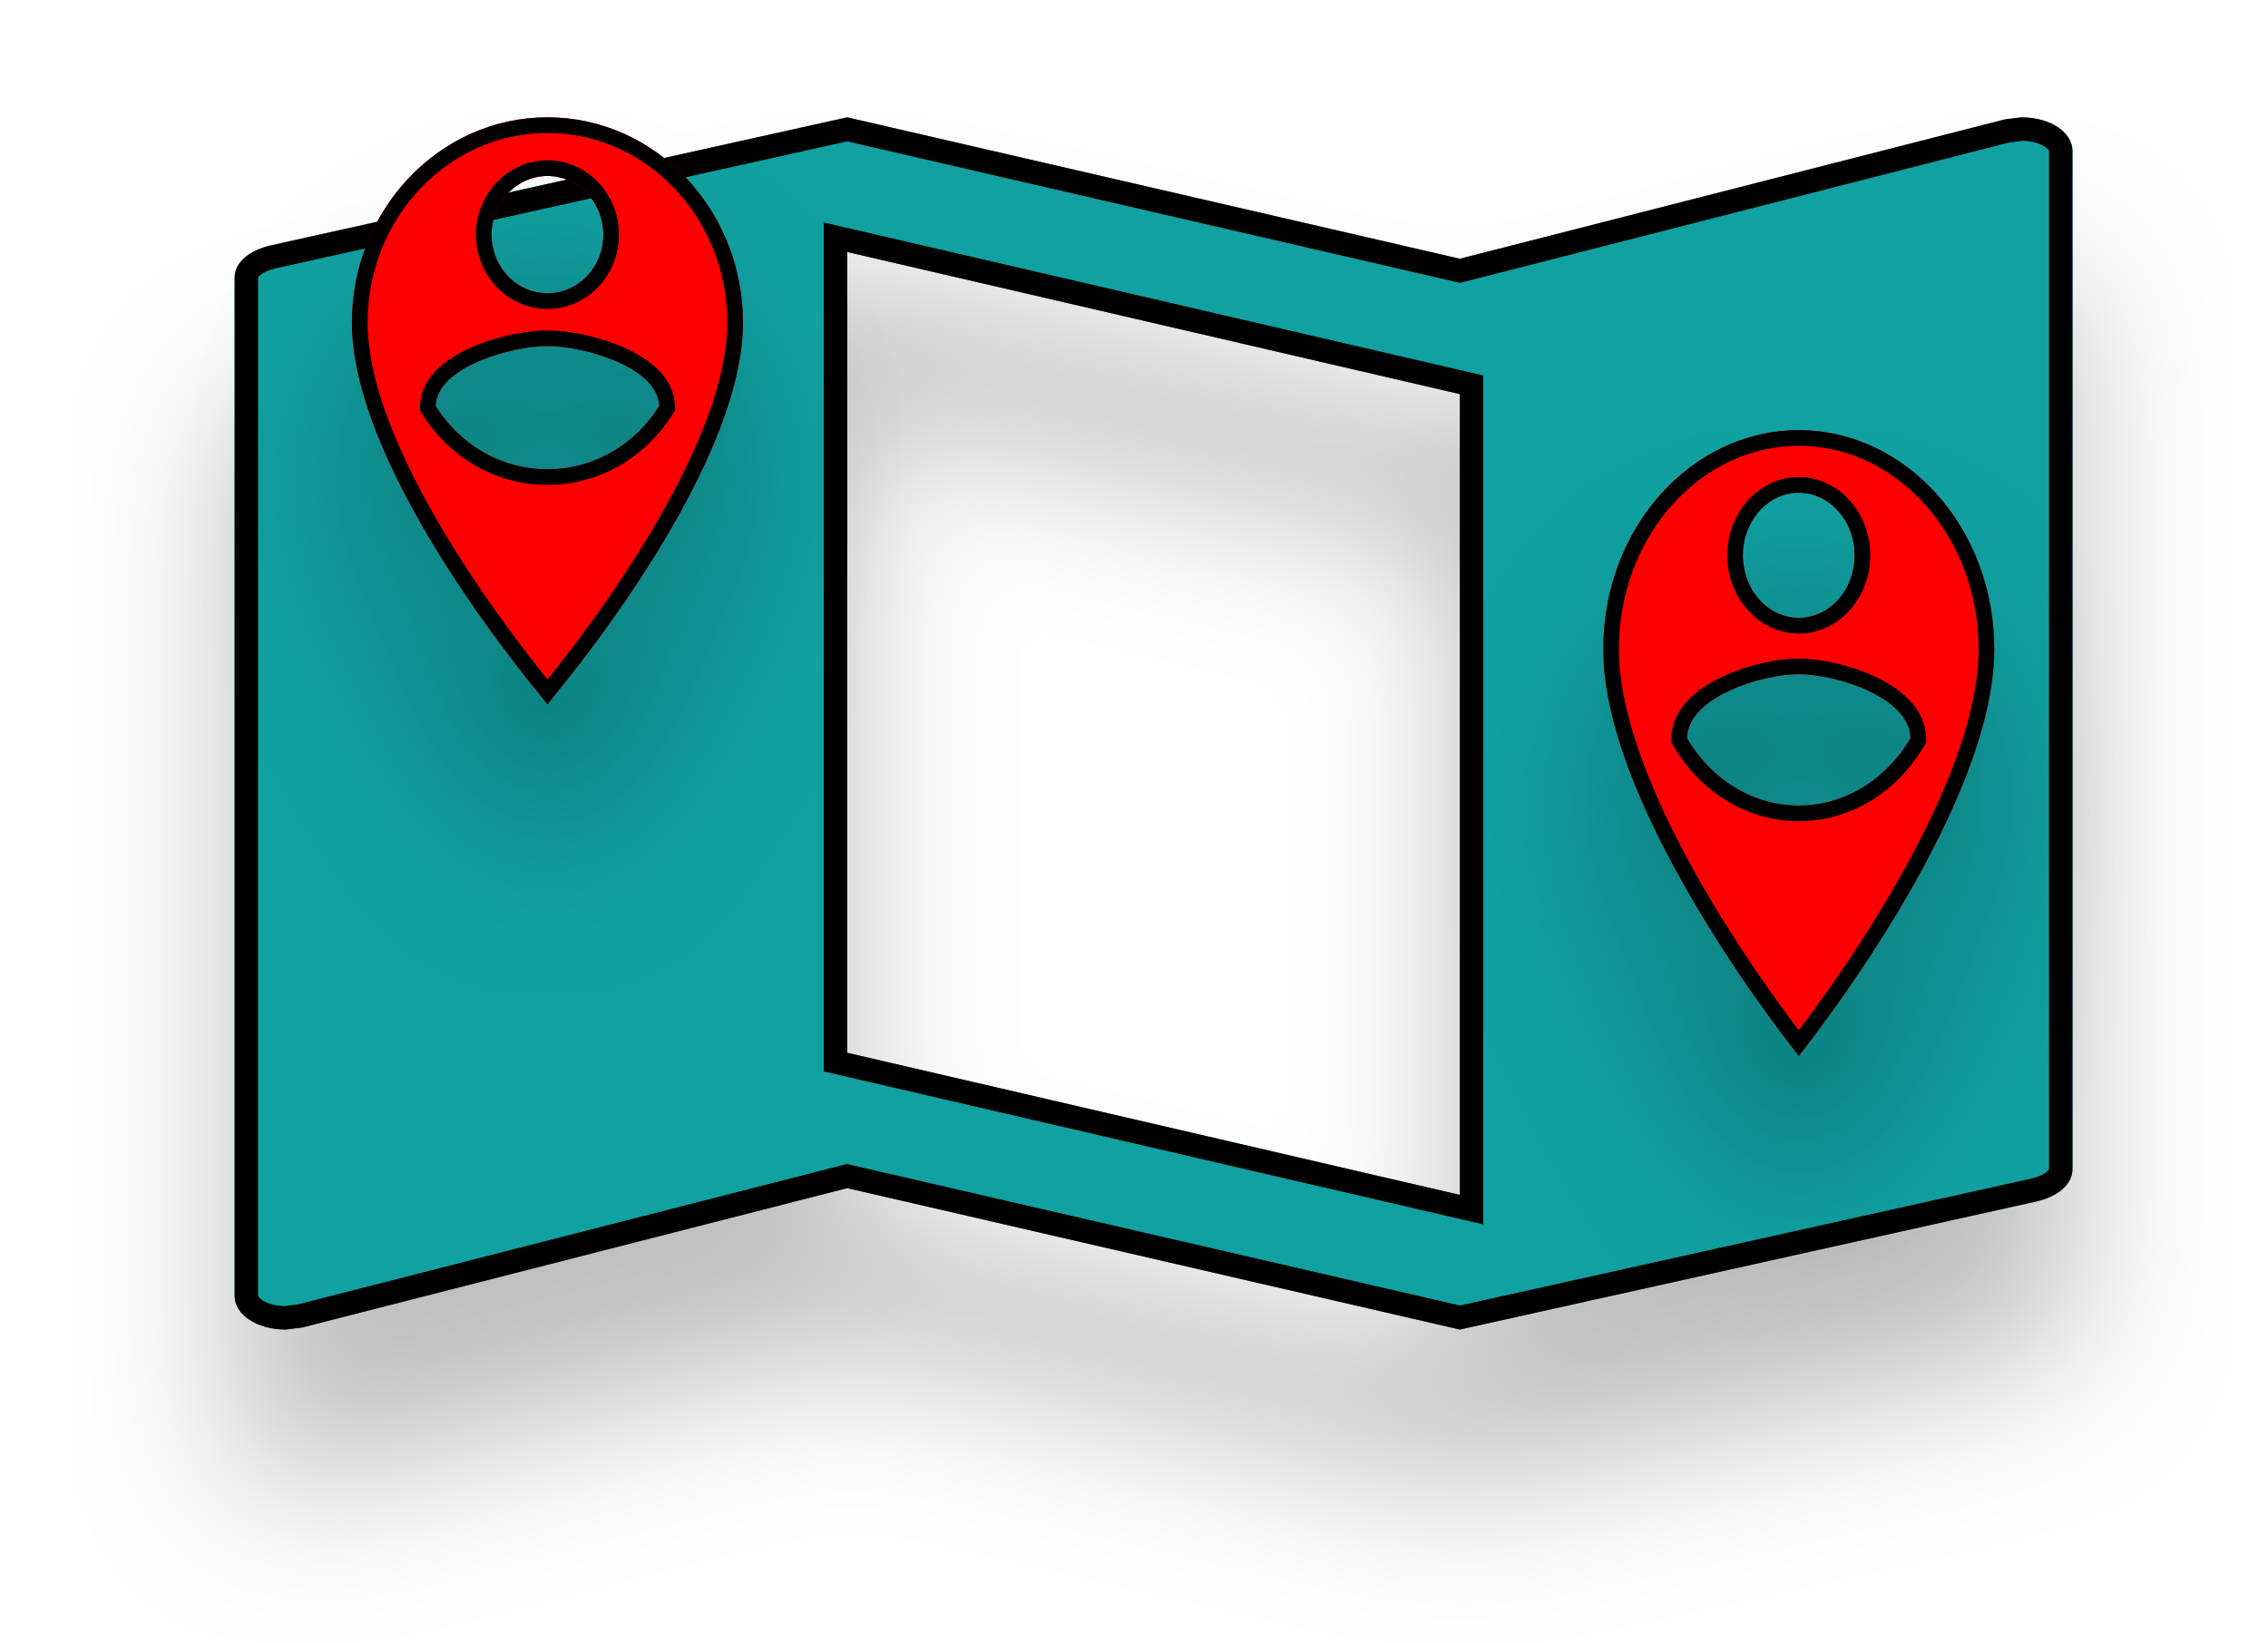
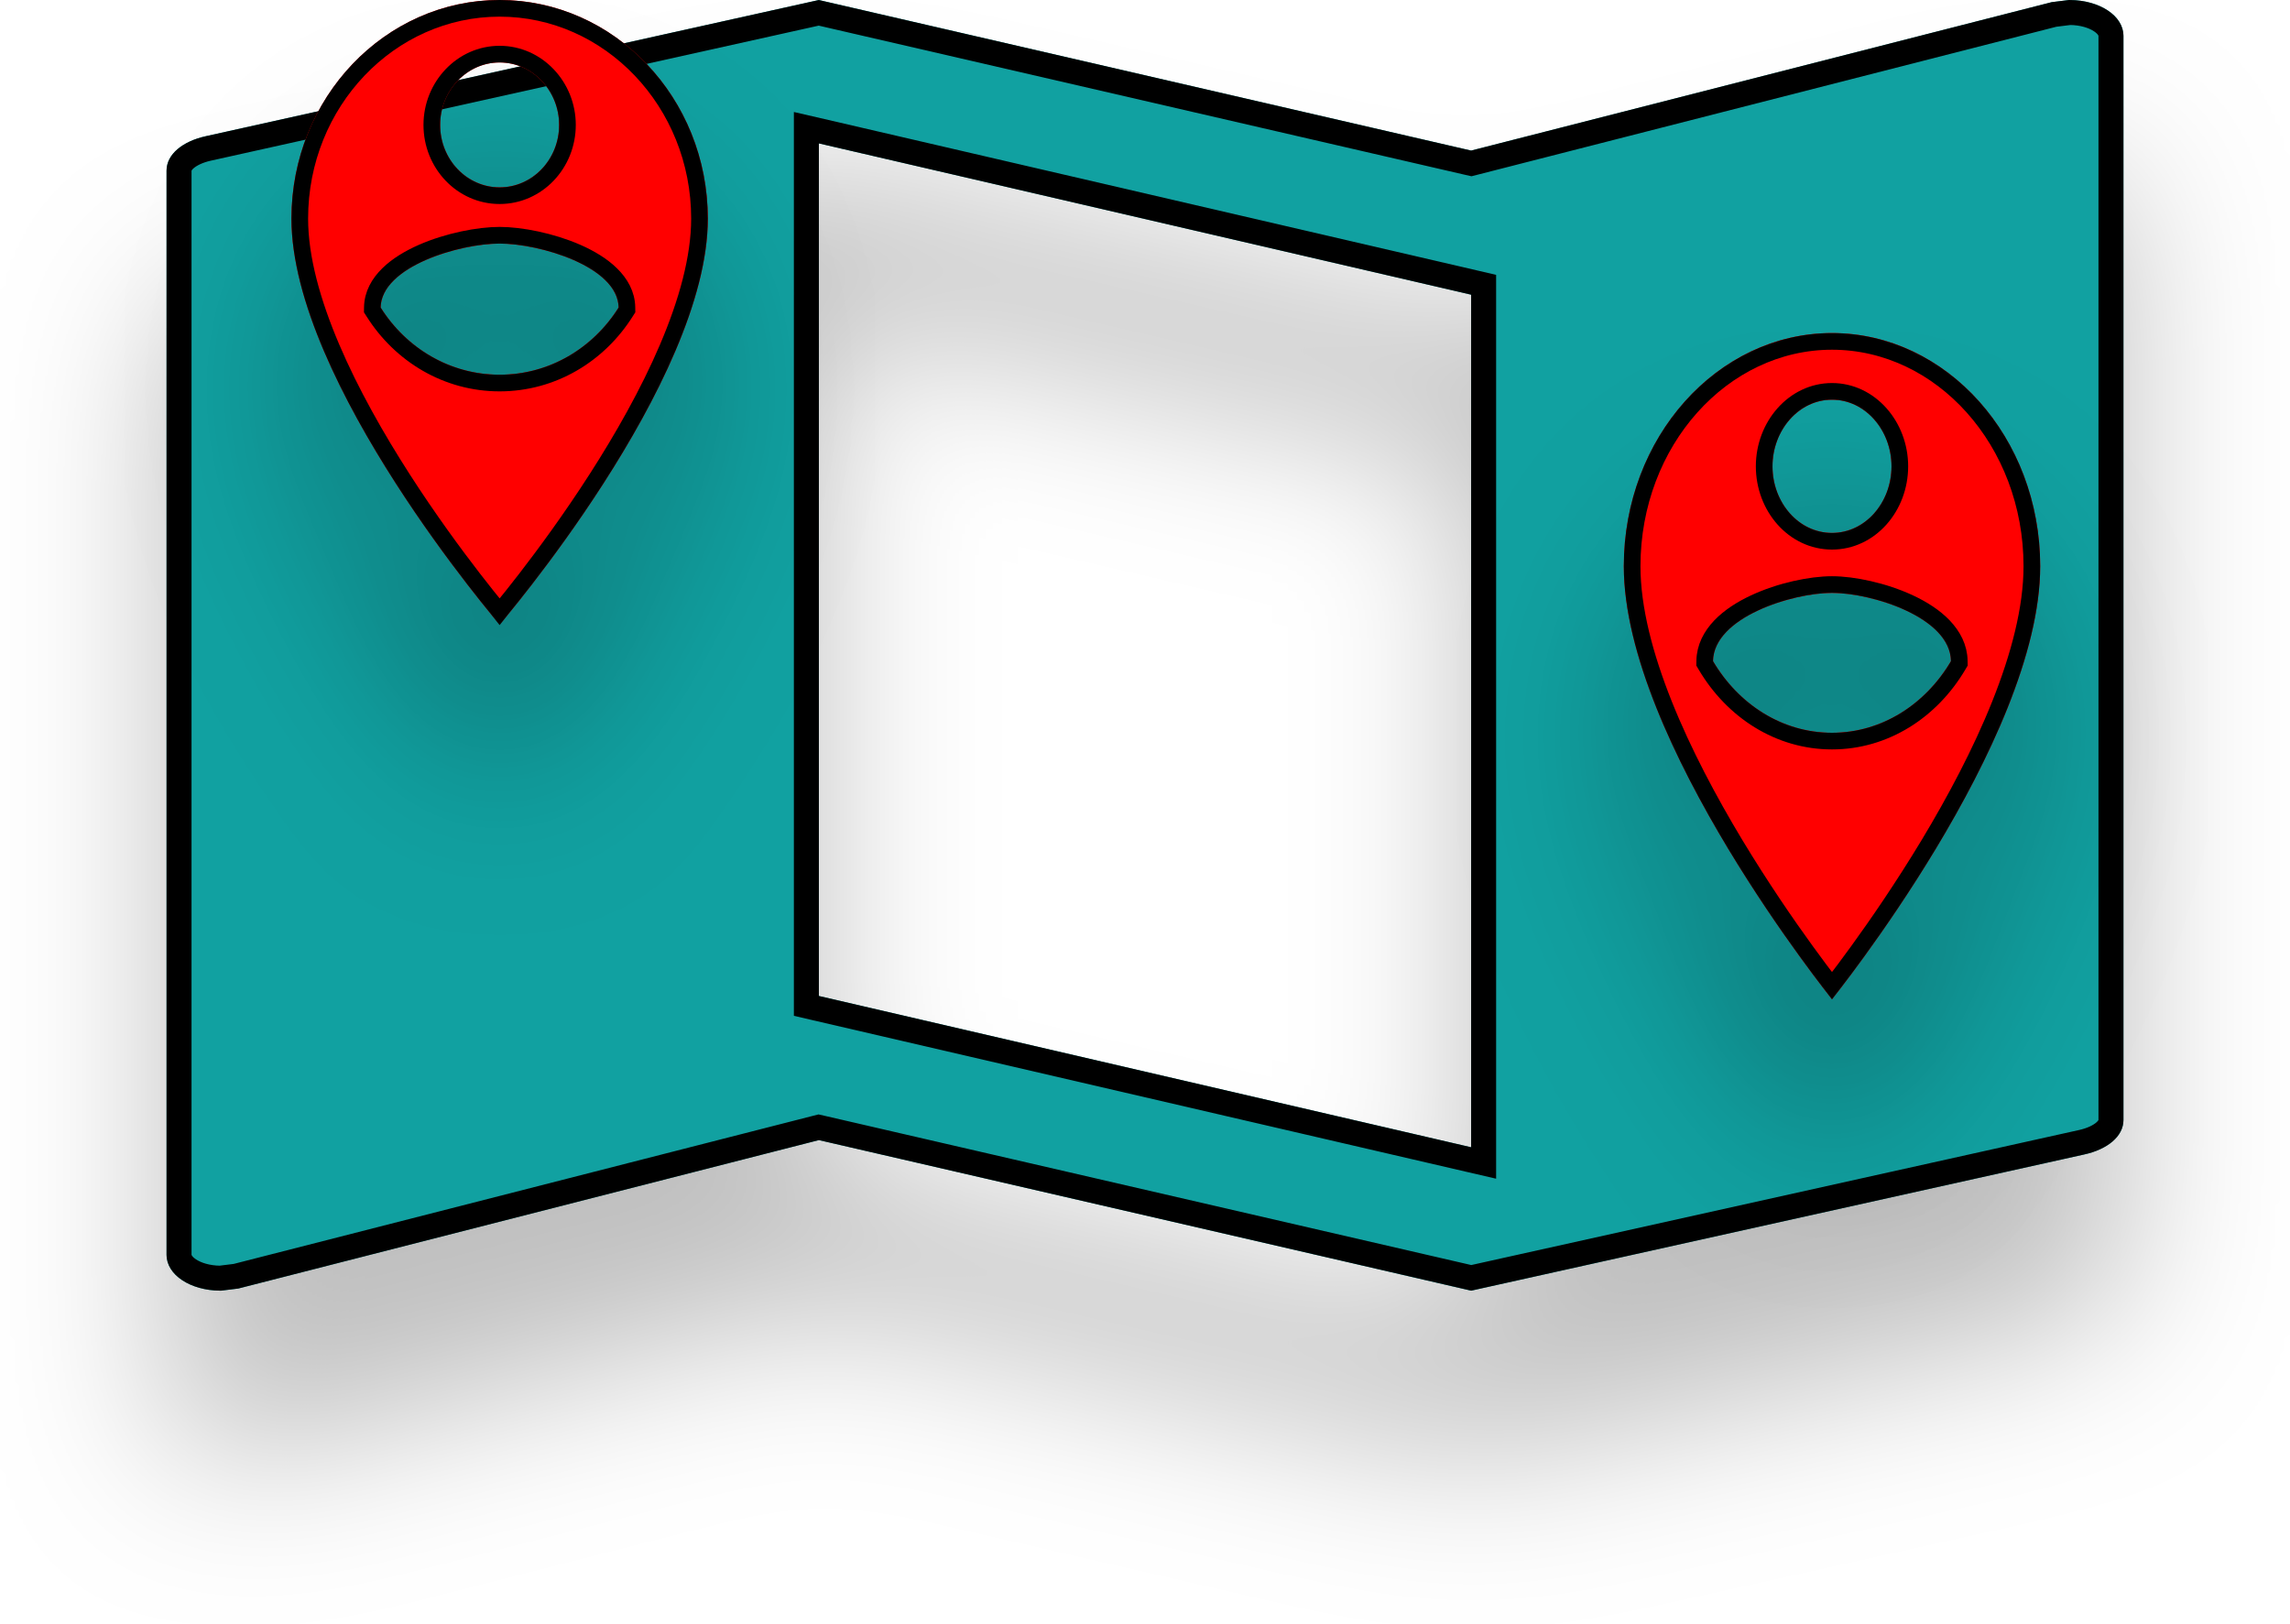
- <svg xmlns="http://www.w3.org/2000/svg" width="58" height="42" viewBox="0 0 58 42" fill="none">
+ <svg xmlns="http://www.w3.org/2000/svg" width="55" height="39" viewBox="0 0 55 39" fill="none">
  <g filter="url(#filter0_d)">
-     <path d="M51.694 3L51.277 3.052L37.333 6.617L21.667 3L6.94 6.272C6.392 6.393 6 6.703 6 7.099V33.139C6 33.621 6.574 34 7.306 34L7.723 33.948L21.667 30.383L37.333 34L52.06 30.728C52.608 30.607 53 30.297 53 29.901V3.861C53 3.379 52.426 3 51.694 3ZM37.333 30.556L21.667 26.922V6.444L37.333 10.078V30.556Z" fill="#11A1A1" />
-     <path d="M37.266 6.909L37.337 6.925L37.408 6.907L51.333 3.347L51.712 3.3C52.021 3.303 52.281 3.385 52.456 3.5C52.635 3.618 52.7 3.75 52.7 3.861V29.901C52.7 29.991 52.658 30.09 52.541 30.19C52.421 30.292 52.235 30.382 51.996 30.435L51.995 30.435L37.335 33.692L21.734 30.091L21.663 30.075L21.592 30.093L7.668 33.653L7.288 33.7C6.979 33.697 6.719 33.615 6.544 33.5C6.365 33.382 6.3 33.25 6.3 33.139V7.099C6.3 7.009 6.342 6.91 6.459 6.81C6.579 6.708 6.765 6.618 7.004 6.565L7.005 6.565L21.665 3.308L37.266 6.909ZM37.266 30.848L37.633 30.933V30.556V10.078V9.84L37.401 9.786L21.735 6.152L21.367 6.067V6.444V26.922V27.16L21.599 27.214L37.266 30.848Z" stroke="black" stroke-width="0.6" />
+     <path d="M49.694 0L49.277 0.052L35.333 3.617L19.667 0L4.94 3.272C4.392 3.393 4 3.703 4 4.099V30.139C4 30.621 4.574 31 5.306 31L5.723 30.948L19.667 27.383L35.333 31L50.06 27.728C50.608 27.607 51 27.297 51 26.901V0.861C51 0.379 50.426 0 49.694 0ZM35.333 27.556L19.667 23.922V3.444L35.333 7.078V27.556Z" fill="#11A1A1" />
+     <path d="M35.266 3.909L35.337 3.925L35.408 3.907L49.333 0.347L49.712 0.3C50.021 0.303 50.281 0.385 50.456 0.5C50.635 0.618 50.7 0.75 50.7 0.861V26.901C50.7 26.991 50.658 27.09 50.541 27.19C50.421 27.292 50.235 27.382 49.996 27.435L49.995 27.435L35.335 30.692L19.734 27.091L19.663 27.075L19.592 27.093L5.668 30.653L5.288 30.7C4.979 30.697 4.719 30.615 4.544 30.5C4.365 30.382 4.3 30.25 4.3 30.139V4.099C4.3 4.009 4.342 3.91 4.459 3.81C4.579 3.708 4.765 3.618 5.004 3.565L5.005 3.565L19.665 0.308L35.266 3.909ZM35.266 27.848L35.633 27.933V27.556V7.078V6.84L35.401 6.786L19.735 3.152L19.367 3.067V3.444V23.922V24.16L19.599 24.214L35.266 27.848Z" stroke="black" stroke-width="0.6" />
  </g>
  <g filter="url(#filter1_d)">
-     <path d="M46 11C43.243 11 41 13.512 41 16.6C41 20.8 46 27 46 27C46 27 51 20.8 51 16.6C51 13.512 48.757 11 46 11ZM46 12.6C46.786 12.6 47.429 13.32 47.429 14.2C47.429 15.088 46.786 15.8 46 15.8C45.214 15.8 44.571 15.088 44.571 14.2C44.571 13.32 45.214 12.6 46 12.6ZM46 20.6C44.807 20.6 43.757 19.92 43.143 18.88C43.157 17.824 45.05 17.24 46 17.24C46.95 17.24 48.843 17.824 48.857 18.88C48.243 19.92 47.193 20.6 46 20.6Z" fill="#FF0000" />
-     <path d="M42.943 18.877L42.942 18.933L42.971 18.982C43.616 20.074 44.727 20.8 46 20.8C47.273 20.8 48.384 20.074 49.029 18.982L49.058 18.933L49.057 18.877C49.053 18.549 48.901 18.269 48.683 18.04C48.466 17.813 48.175 17.628 47.864 17.483C47.245 17.193 46.506 17.04 46 17.04C45.494 17.04 44.755 17.193 44.136 17.483C43.825 17.628 43.534 17.813 43.317 18.04C43.099 18.269 42.947 18.549 42.943 18.877ZM46 26.676C45.983 26.654 45.964 26.63 45.944 26.603C45.808 26.427 45.614 26.17 45.381 25.848C44.914 25.205 44.293 24.303 43.671 23.272C43.05 22.24 42.43 21.081 41.967 19.923C41.503 18.762 41.2 17.614 41.2 16.6C41.2 13.601 43.374 11.2 46 11.2C48.626 11.2 50.8 13.601 50.8 16.6C50.8 17.614 50.497 18.762 50.033 19.923C49.57 21.081 48.95 22.24 48.329 23.272C47.707 24.303 47.086 25.205 46.619 25.848C46.386 26.17 46.192 26.427 46.056 26.603C46.036 26.63 46.017 26.654 46 26.676ZM47.629 14.2C47.629 13.232 46.917 12.4 46 12.4C45.083 12.4 44.371 13.232 44.371 14.2C44.371 15.177 45.084 16 46 16C46.916 16 47.629 15.177 47.629 14.2Z" stroke="black" stroke-width="0.4" />
+     <path d="M44 8C41.243 8 39 10.512 39 13.6C39 17.8 44 24 44 24C44 24 49 17.8 49 13.6C49 10.512 46.757 8 44 8ZM44 9.6C44.786 9.6 45.429 10.32 45.429 11.2C45.429 12.088 44.786 12.8 44 12.8C43.214 12.8 42.571 12.088 42.571 11.2C42.571 10.32 43.214 9.6 44 9.6ZM44 17.6C42.807 17.6 41.757 16.92 41.143 15.88C41.157 14.824 43.05 14.24 44 14.24C44.95 14.24 46.843 14.824 46.857 15.88C46.243 16.92 45.193 17.6 44 17.6Z" fill="#FF0000" />
+     <path d="M40.943 15.877L40.942 15.933L40.971 15.982C41.616 17.074 42.727 17.8 44 17.8C45.273 17.8 46.384 17.074 47.029 15.982L47.058 15.933L47.057 15.877C47.053 15.549 46.901 15.269 46.683 15.04C46.466 14.813 46.175 14.628 45.864 14.483C45.245 14.193 44.506 14.04 44 14.04C43.494 14.04 42.755 14.193 42.136 14.483C41.825 14.628 41.534 14.813 41.317 15.04C41.099 15.269 40.947 15.549 40.943 15.877ZM44 23.676C43.983 23.654 43.964 23.63 43.944 23.603C43.808 23.427 43.614 23.17 43.381 22.848C42.914 22.205 42.293 21.303 41.671 20.272C41.05 19.24 40.43 18.081 39.967 16.923C39.503 15.762 39.2 14.614 39.2 13.6C39.2 10.601 41.374 8.2 44 8.2C46.626 8.2 48.8 10.601 48.8 13.6C48.8 14.614 48.497 15.762 48.033 16.923C47.57 18.081 46.95 19.24 46.329 20.272C45.707 21.303 45.086 22.205 44.619 22.848C44.386 23.17 44.192 23.427 44.056 23.603C44.036 23.63 44.017 23.654 44 23.676ZM45.629 11.2C45.629 10.232 44.917 9.4 44 9.4C43.083 9.4 42.371 10.232 42.371 11.2C42.371 12.177 43.084 13 44 13C44.916 13 45.629 12.177 45.629 11.2Z" stroke="black" stroke-width="0.4" />
  </g>
  <g filter="url(#filter2_d)">
-     <path d="M14 3C11.243 3 9 5.355 9 8.25C9 12.188 14 18 14 18C14 18 19 12.188 19 8.25C19 5.355 16.757 3 14 3ZM14 4.5C14.786 4.5 15.429 5.175 15.429 6C15.429 6.832 14.786 7.5 14 7.5C13.214 7.5 12.571 6.832 12.571 6C12.571 5.175 13.214 4.5 14 4.5ZM14 12C12.807 12 11.757 11.363 11.143 10.387C11.157 9.398 13.05 8.85 14 8.85C14.95 8.85 16.843 9.398 16.857 10.387C16.243 11.363 15.193 12 14 12Z" fill="#FF0000" />
-     <path d="M10.943 10.385L10.942 10.444L10.974 10.494C11.621 11.523 12.733 12.2 14 12.2C15.267 12.2 16.378 11.523 17.026 10.494L17.058 10.444L17.057 10.385C17.053 10.068 16.897 9.801 16.678 9.587C16.461 9.373 16.169 9.2 15.86 9.064C15.242 8.793 14.504 8.65 14 8.65C13.496 8.65 12.758 8.793 12.14 9.064C11.831 9.2 11.539 9.373 11.322 9.587C11.103 9.801 10.947 10.068 10.943 10.385ZM14 17.689C13.982 17.666 13.961 17.642 13.94 17.616C13.804 17.45 13.61 17.209 13.377 16.908C12.911 16.305 12.289 15.46 11.668 14.493C11.047 13.526 10.428 12.441 9.965 11.356C9.501 10.269 9.2 9.196 9.2 8.25C9.2 5.456 11.362 3.2 14 3.2C16.638 3.2 18.8 5.456 18.8 8.25C18.8 9.196 18.499 10.269 18.035 11.356C17.572 12.441 16.953 13.526 16.332 14.493C15.711 15.46 15.089 16.305 14.623 16.908C14.39 17.209 14.196 17.45 14.06 17.616C14.039 17.642 14.018 17.666 14 17.689ZM15.629 6C15.629 5.074 14.905 4.3 14 4.3C13.095 4.3 12.371 5.074 12.371 6C12.371 6.934 13.095 7.7 14 7.7C14.905 7.7 15.629 6.934 15.629 6Z" stroke="black" stroke-width="0.4" />
+     <path d="M12 0C9.243 0 7 2.355 7 5.25C7 9.188 12 15 12 15C12 15 17 9.188 17 5.25C17 2.355 14.757 0 12 0ZM12 1.5C12.786 1.5 13.429 2.175 13.429 3C13.429 3.833 12.786 4.5 12 4.5C11.214 4.5 10.571 3.833 10.571 3C10.571 2.175 11.214 1.5 12 1.5ZM12 9C10.807 9 9.757 8.363 9.143 7.388C9.157 6.397 11.05 5.85 12 5.85C12.95 5.85 14.843 6.397 14.857 7.388C14.243 8.363 13.193 9 12 9V9Z" fill="#FF0000" />
+     <path d="M8.943 7.385L8.942 7.444L8.974 7.494C9.622 8.522 10.733 9.2 12 9.2C13.267 9.2 14.379 8.522 15.026 7.494L15.058 7.444L15.057 7.385C15.053 7.068 14.897 6.801 14.678 6.587C14.461 6.373 14.169 6.2 13.86 6.064C13.242 5.793 12.504 5.65 12 5.65C11.496 5.65 10.758 5.793 10.14 6.064C9.831 6.2 9.539 6.373 9.322 6.587C9.103 6.801 8.947 7.068 8.943 7.385ZM12 14.689C11.982 14.666 11.961 14.642 11.94 14.616C11.804 14.45 11.61 14.21 11.377 13.908C10.911 13.305 10.289 12.46 9.668 11.493C9.047 10.526 8.428 9.441 7.965 8.356C7.501 7.269 7.2 6.196 7.2 5.25C7.2 2.456 9.362 0.2 12 0.2C14.638 0.2 16.8 2.456 16.8 5.25C16.8 6.196 16.499 7.269 16.035 8.356C15.572 9.441 14.953 10.526 14.332 11.493C13.711 12.46 13.089 13.305 12.623 13.908C12.39 14.21 12.196 14.45 12.06 14.616C12.039 14.642 12.018 14.666 12 14.689ZM13.629 3C13.629 2.074 12.905 1.3 12 1.3C11.095 1.3 10.371 2.074 10.371 3C10.371 3.934 11.095 4.7 12 4.7C12.905 4.7 13.629 3.934 13.629 3Z" stroke="black" stroke-width="0.4" />
  </g>
  <defs>
-     <filter id="filter0_d" x="2" y="3" width="55" height="39" filterUnits="userSpaceOnUse" color-interpolation-filters="sRGB">
+     <filter id="filter0_d" x="0" y="0" width="55" height="39" filterUnits="userSpaceOnUse" color-interpolation-filters="sRGB">
      <feFlood flood-opacity="0" result="BackgroundImageFix" />
      <feColorMatrix in="SourceAlpha" type="matrix" values="0 0 0 0 0 0 0 0 0 0 0 0 0 0 0 0 0 0 127 0" />
      <feOffset dy="4" />
      <feGaussianBlur stdDeviation="2" />
      <feColorMatrix type="matrix" values="0 0 0 0 0 0 0 0 0 0 0 0 0 0 0 0 0 0 0.25 0" />
      <feBlend mode="normal" in2="BackgroundImageFix" result="effect1_dropShadow" />
      <feBlend mode="normal" in="SourceGraphic" in2="effect1_dropShadow" result="shape" />
    </filter>
-     <filter id="filter1_d" x="37" y="11" width="18" height="24" filterUnits="userSpaceOnUse" color-interpolation-filters="sRGB">
+     <filter id="filter1_d" x="35" y="8" width="18" height="24" filterUnits="userSpaceOnUse" color-interpolation-filters="sRGB">
      <feFlood flood-opacity="0" result="BackgroundImageFix" />
      <feColorMatrix in="SourceAlpha" type="matrix" values="0 0 0 0 0 0 0 0 0 0 0 0 0 0 0 0 0 0 127 0" />
      <feOffset dy="4" />
      <feGaussianBlur stdDeviation="2" />
      <feColorMatrix type="matrix" values="0 0 0 0 0 0 0 0 0 0 0 0 0 0 0 0 0 0 0.25 0" />
      <feBlend mode="normal" in2="BackgroundImageFix" result="effect1_dropShadow" />
      <feBlend mode="normal" in="SourceGraphic" in2="effect1_dropShadow" result="shape" />
    </filter>
-     <filter id="filter2_d" x="5" y="3" width="18" height="23" filterUnits="userSpaceOnUse" color-interpolation-filters="sRGB">
+     <filter id="filter2_d" x="3" y="0" width="18" height="23" filterUnits="userSpaceOnUse" color-interpolation-filters="sRGB">
      <feFlood flood-opacity="0" result="BackgroundImageFix" />
      <feColorMatrix in="SourceAlpha" type="matrix" values="0 0 0 0 0 0 0 0 0 0 0 0 0 0 0 0 0 0 127 0" />
      <feOffset dy="4" />
      <feGaussianBlur stdDeviation="2" />
      <feColorMatrix type="matrix" values="0 0 0 0 0 0 0 0 0 0 0 0 0 0 0 0 0 0 0.25 0" />
      <feBlend mode="normal" in2="BackgroundImageFix" result="effect1_dropShadow" />
      <feBlend mode="normal" in="SourceGraphic" in2="effect1_dropShadow" result="shape" />
    </filter>
  </defs>
</svg>
